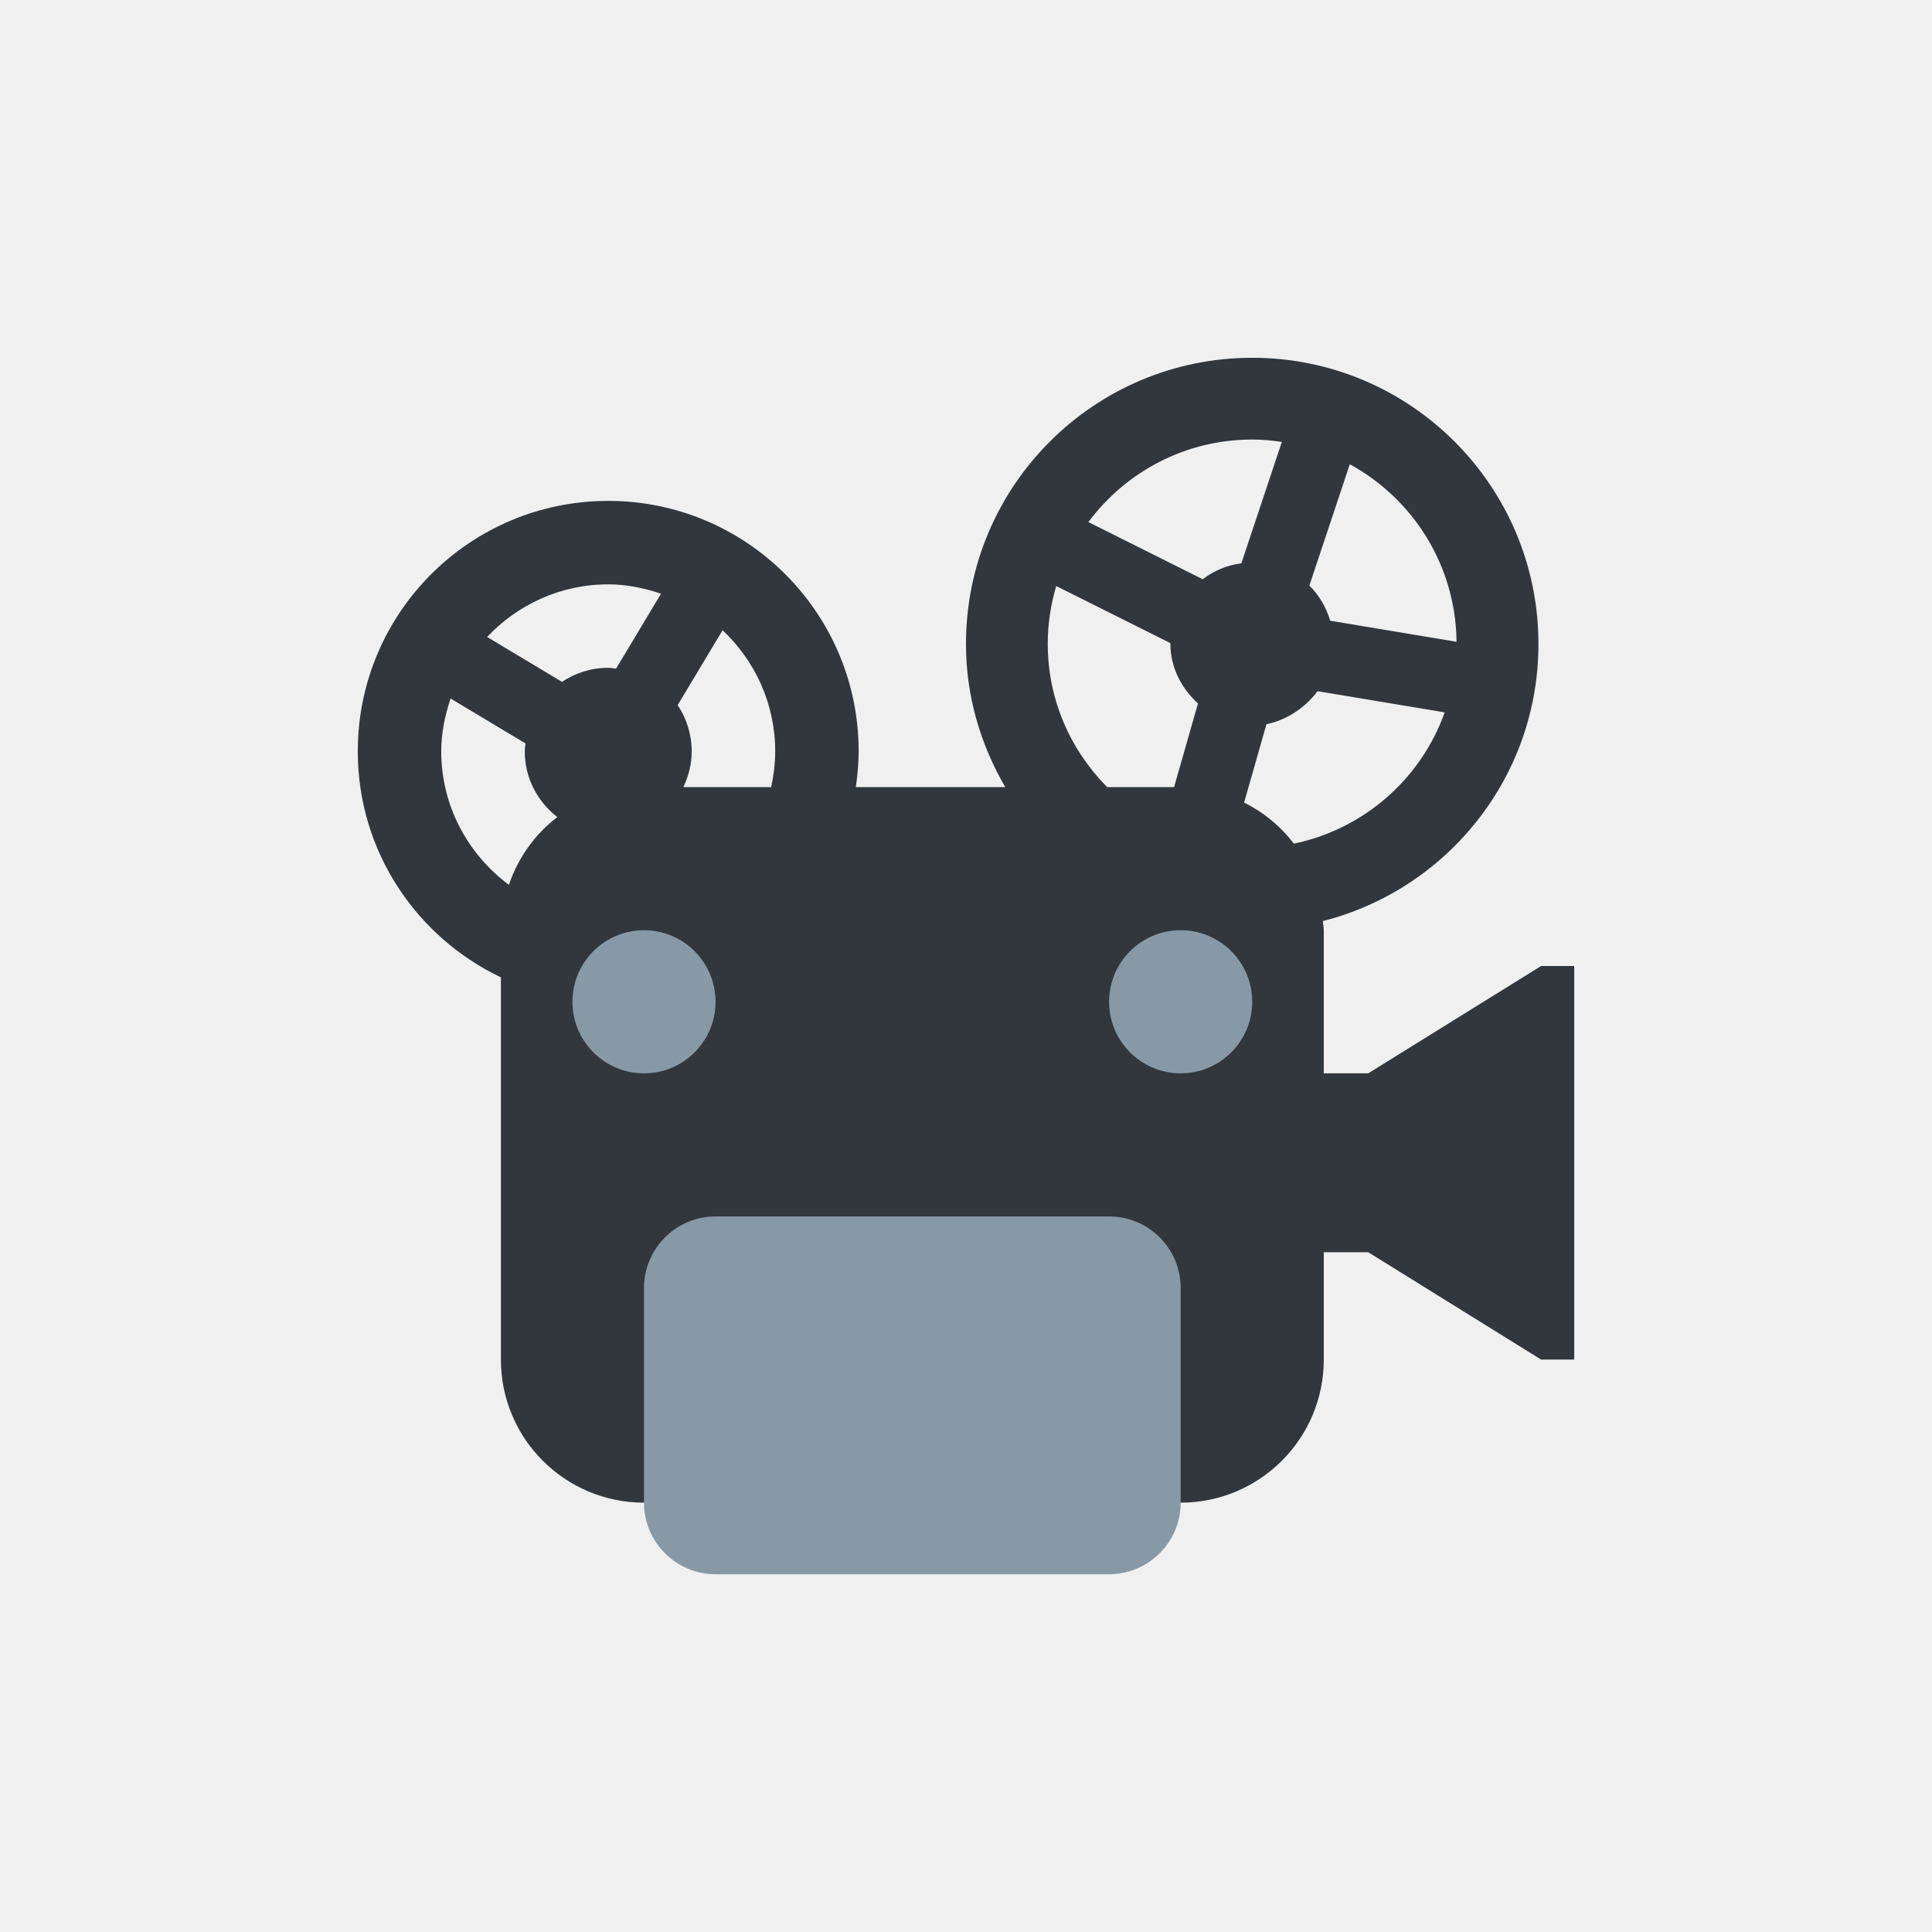
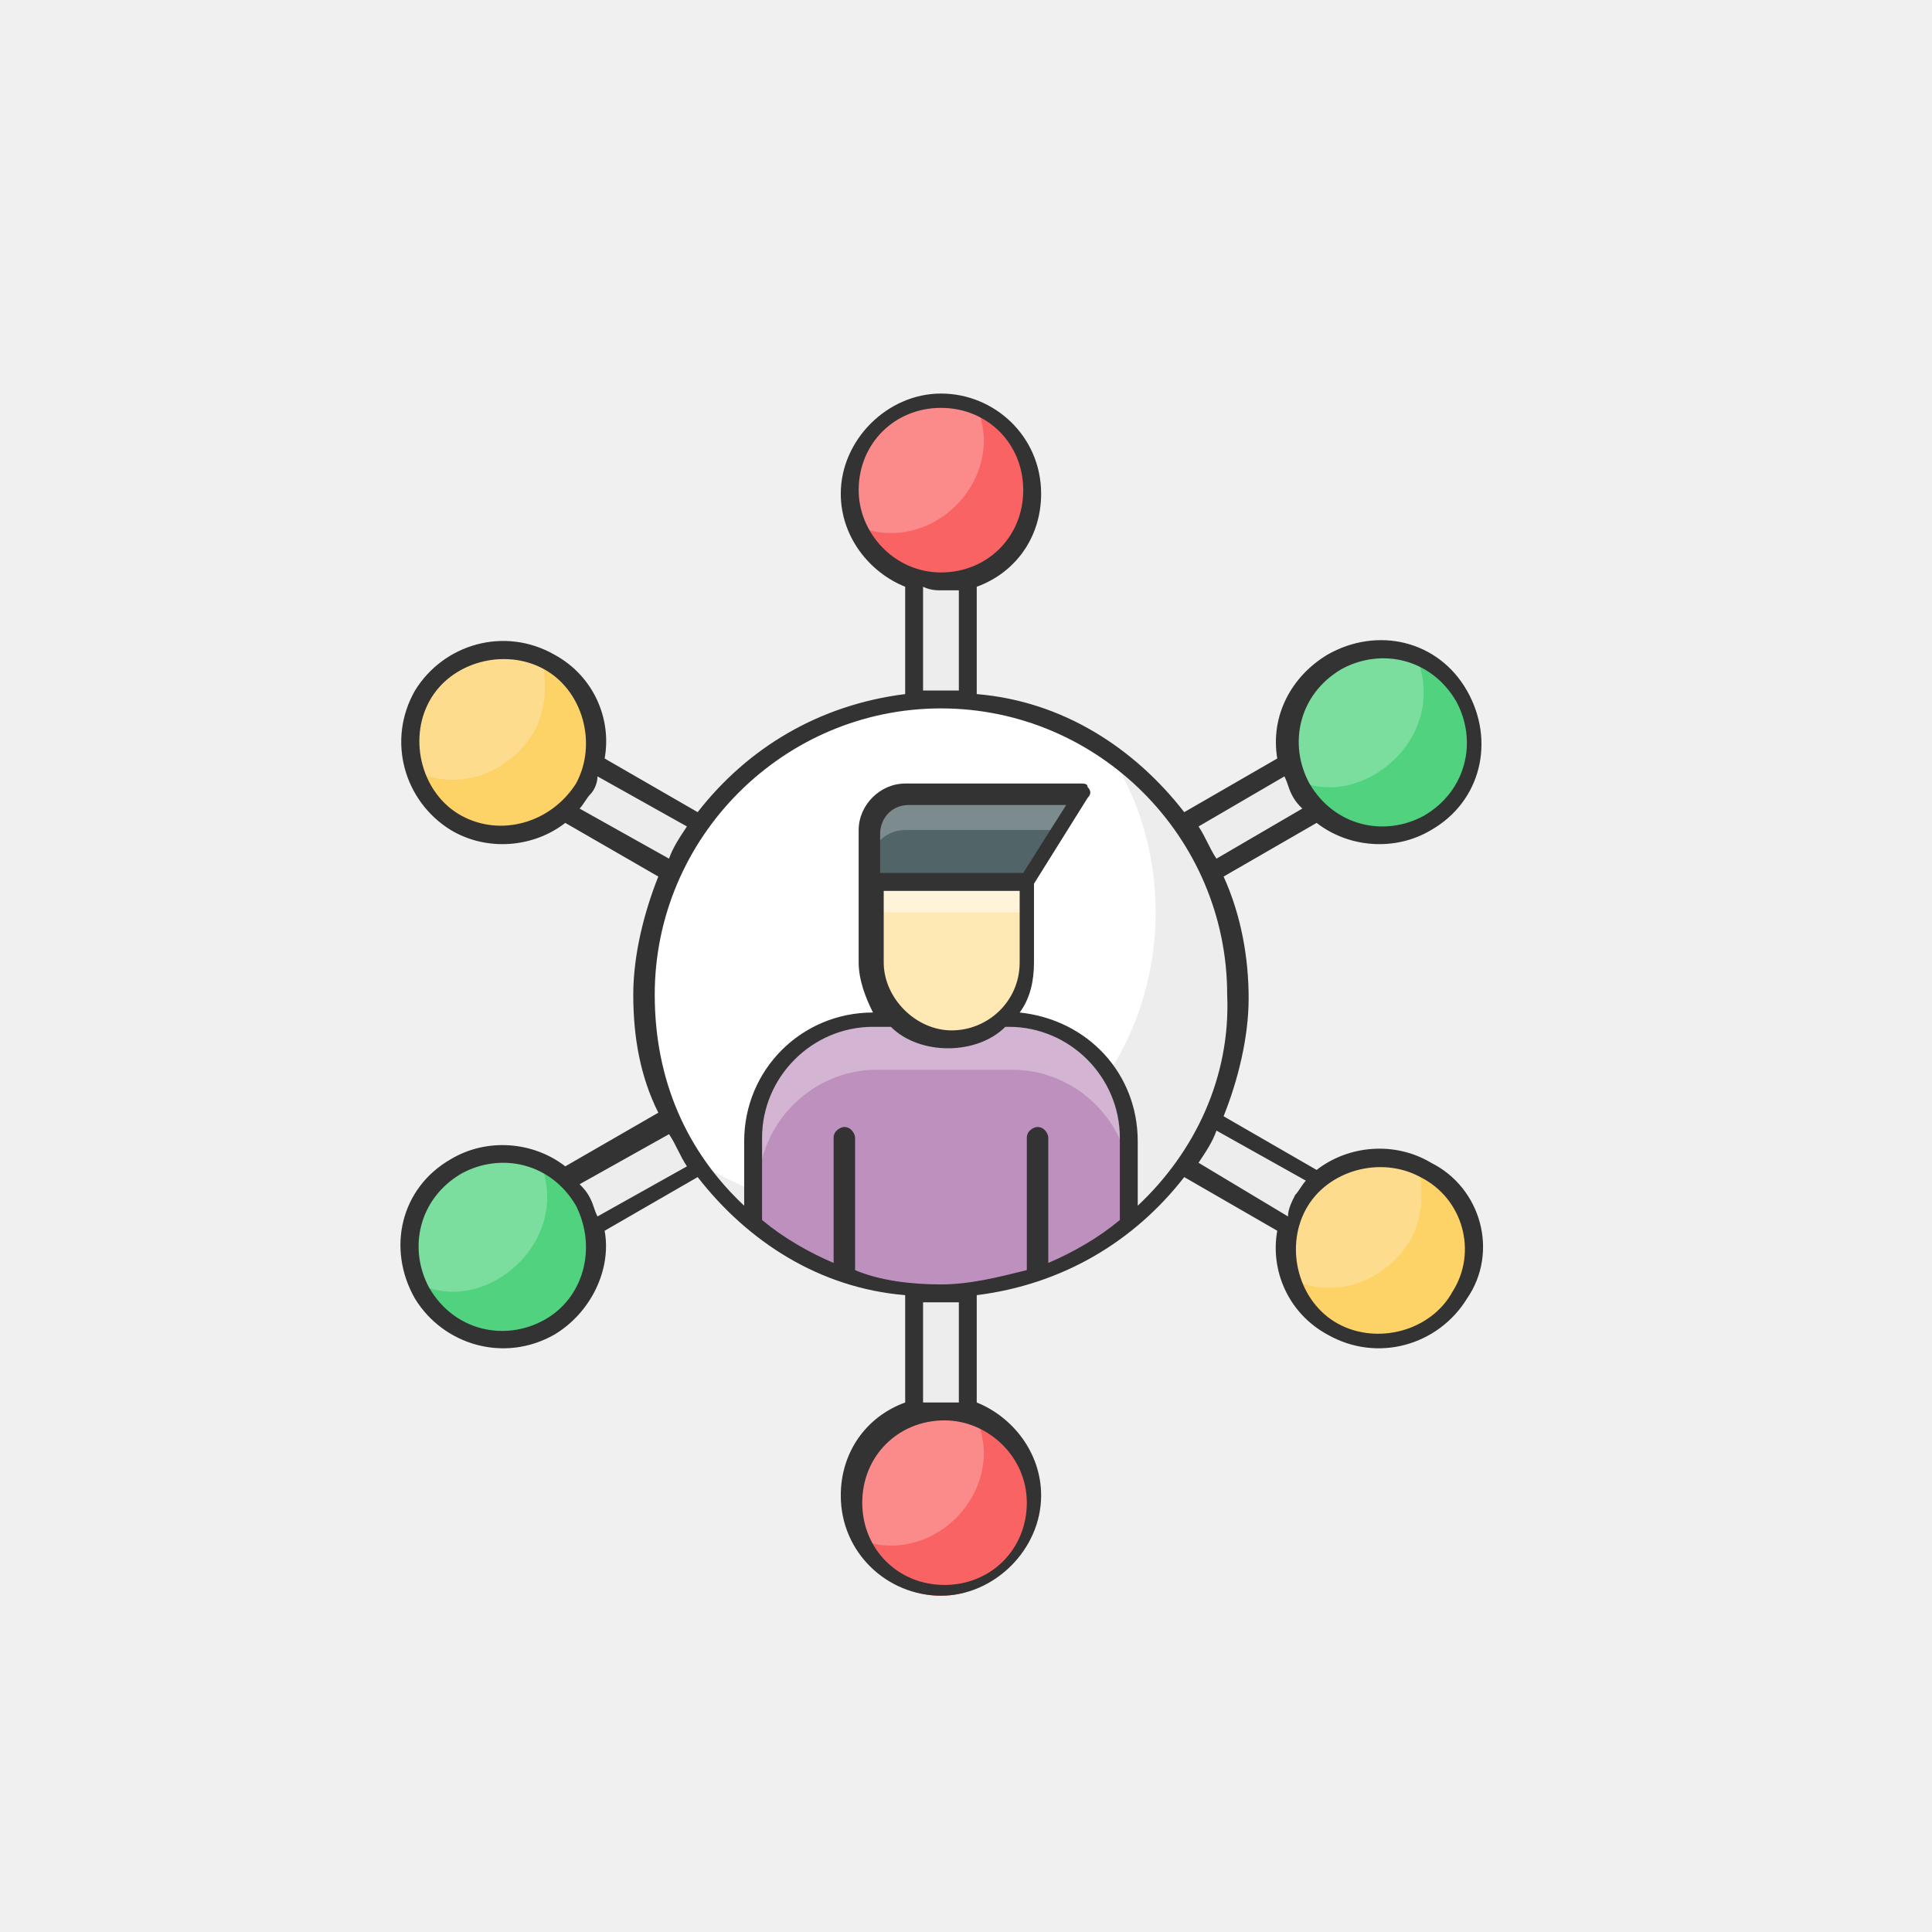
- <svg xmlns="http://www.w3.org/2000/svg" viewBox="-9 -9 54 54">
-   <path fill="#31373D" d="M34.074 18l-4.832 3H28v-4c0-.088-.02-.169-.026-.256C31.436 15.864 34 12.735 34 9c0-4.418-3.582-8-8-8s-8.001 3.582-8.001 8c0 1.463.412 2.822 1.099 4H14.92c.047-.328.08-.66.08-1 0-3.866-3.134-7-7-7-3.865 0-7 3.134-7 7 0 2.79 1.638 5.193 4 6.317V29c0 2.209 1.791 4 4 4h15c2.209 0 4-1.791 4-4v-3h1.242l4.832 3H35V18h-.926zM28.727 3.977c1.762.959 2.961 2.819 2.984 4.961L28.18 8.35c-.112-.376-.31-.715-.583-.982l1.13-3.391zm-.9 6.342l3.552.592c-.66 1.857-2.254 3.26-4.214 3.669-.37-.483-.843-.875-1.392-1.148l.625-2.19c.556-.113 1.076-.452 1.429-.923zM26 3.285c.282 0 .557.027.828.067l-1.131 3.392c-.404.054-.772.21-1.081.446L21.42 5.592c1.042-1.397 2.703-2.307 4.58-2.307zM20.285 9c0-.563.085-1.106.236-1.62l3.194 1.597-.002.023c0 .657.313 1.245.771 1.662L23.816 13h-1.871c-1.02-1.03-1.66-2.436-1.66-4zm-9.088-.385c.901.851 1.47 2.048 1.47 3.385 0 .344-.043.677-.113 1H10.1c.145-.304.233-.641.233-1 0-.478-.145-.922-.392-1.292l1.256-2.093zM8 7.333c.519 0 1.01.105 1.476.261L8.22 9.688c-.073-.007-.145-.022-.22-.022-.478 0-.922.145-1.292.392L4.615 8.803c.851-.901 2.048-1.47 3.385-1.47zM3.333 12c0-.519.105-1.01.261-1.477l2.095 1.257c-.007.073-.022.144-.022.22 0 .75.36 1.41.91 1.837-.624.479-1.097 1.134-1.353 1.895-1.141-.851-1.891-2.199-1.891-3.732z" />
-   <circle fill="#8899A6" cx="24" cy="19" r="2" />
-   <circle fill="#8899A6" cx="9" cy="19" r="2" />
-   <path fill="#8899A6" d="M24 27c0-1.104-.896-2-2-2H11c-1.104 0-2 .896-2 2v6c0 1.104.896 2 2 2h11c1.104 0 2-.896 2-2v-6z" />
+ <svg xmlns="http://www.w3.org/2000/svg" version="1.1" id="Layer_1" x="0px" y="0px" viewBox="0 0 54 54" style="enable-background:new 0 0 54 54;" xml:space="preserve">
+   <style type="text/css">
+ 	.st0{fill:#EDEDED;}
+ 	.st1{fill:#FFFFFF;}
+ 	.st2{fill:#BD90BE;}
+ 	.st3{fill:#D3B5D3;}
+ 	.st4{fill:none;stroke:#333333;stroke-width:0.133;stroke-linecap:round;stroke-linejoin:round;stroke-miterlimit:15.625;}
+ 	.st5{fill:#FEE8B3;}
+ 	.st6{fill:#FFF4D9;}
+ 	.st7{fill:#516468;}
+ 	.st8{fill:#7C8B8D;}
+ 	.st9{fill:#FB8A8A;}
+ 	.st10{fill:#FDDD8D;}
+ 	.st11{fill:#7BDE9E;}
+ 	.st12{fill:#F96363;}
+ 	.st13{fill:#FDD267;}
+ 	.st14{fill:#50D27E;}
+ 	.st15{fill:#333333;}
+ </style>
+   <g>
+     <path class="st0" d="M39.3,35.3c-0.1,0.3-0.4,0.4-0.7,0.4c-0.1,0-0.3,0-0.4-0.1l-11.1-6.4V42c0,0.4-0.3,0.8-0.8,0.8   c-0.4,0-0.8-0.3-0.8-0.8V29.2l-11.1,6.4c-0.1,0.1-0.3,0.1-0.4,0.1c-0.3,0-0.5-0.1-0.7-0.4c-0.2-0.4-0.1-0.8,0.3-1.1l11.1-6.4   l-11.1-6.4c-0.4-0.2-0.5-0.7-0.3-1.1c0.2-0.4,0.7-0.5,1.1-0.3l11.1,6.4V13.7c0-0.4,0.3-0.8,0.8-0.8c0.4,0,0.8,0.3,0.8,0.8v12.8   l11.1-6.4c0.4-0.2,0.8-0.1,1.1,0.3c0.2,0.4,0.1,0.8-0.3,1.1l-11.1,6.4L39,34.2C39.4,34.5,39.5,34.9,39.3,35.3z" />
+     <g>
+       <g>
+         <path class="st1" d="M34.6,27.8c0,4.6-3.7,8.3-8.3,8.3s-8.3-3.7-8.3-8.3s3.7-8.3,8.3-8.3S34.6,23.3,34.6,27.8z" />
+       </g>
+       <g>
+         <path class="st0" d="M34.6,27.8c0,4.6-3.7,8.3-8.3,8.3c-2.9,0-5.4-1.5-6.9-3.7c1.3,0.9,2.9,1.4,4.6,1.4c4.6,0,8.3-3.7,8.3-8.3     c0-1.7-0.5-3.3-1.4-4.6C33.2,22.4,34.6,24.9,34.6,27.8z" />
+       </g>
+       <g>
+         <g>
+           <g>
+             <path class="st2" d="M31.6,31.9v2.4c-1.4,1.2-3.2,1.9-5.2,1.9c-2,0-3.8-0.7-5.2-1.9v-2.4c0-1.8,1.5-3.3,3.3-3.3h3.8       C30.1,28.5,31.6,30,31.6,31.9z" />
+           </g>
+           <g>
+             <path class="st3" d="M31.6,31.9v1.3c0-1.8-1.5-3.3-3.3-3.3h-3.8c-1.8,0-3.3,1.5-3.3,3.3v-1.3c0-1.8,1.5-3.3,3.3-3.3h3.8       C30.1,28.5,31.6,30,31.6,31.9z" />
+           </g>
+           <g>
+             <path class="st4" d="M29.3,32.7" />
+           </g>
+         </g>
+         <g>
+           <path class="st5" d="M28.7,24.6v2.3c0,1.2-1,2.2-2.2,2.2s-2.2-1-2.2-2.2v-2.3L28.7,24.6L28.7,24.6z" />
+         </g>
+         <g>
+           <rect x="24.3" y="24.6" class="st6" width="4.4" height="0.9" />
+         </g>
+         <g>
+           <path class="st7" d="M30.2,22.2l-1.5,2.4h-4.4v-1.4c0-0.6,0.5-1,1-1H30.2z" />
+         </g>
+         <g>
+           <path class="st8" d="M30.2,22.2l-0.6,1h-4.3c-0.6,0-1,0.5-1,1v-1c0-0.6,0.5-1,1-1H30.2z" />
+         </g>
+       </g>
+     </g>
+     <g>
+       <g>
+         <g>
+           <path class="st9" d="M28.9,13.7c0,1.4-1.2,2.6-2.6,2.6c-1.4,0-2.6-1.2-2.6-2.6c0-1.4,1.2-2.6,2.6-2.6      C27.8,11.1,28.9,12.2,28.9,13.7z" />
+         </g>
+         <g>
+           <g>
+             <path class="st9" d="M28.9,42c0,1.4-1.2,2.6-2.6,2.6c-1.4,0-2.6-1.2-2.6-2.6c0-1.4,1.2-2.6,2.6-2.6       C27.8,39.4,28.9,40.6,28.9,42z" />
+           </g>
+         </g>
+       </g>
+       <g>
+         <g>
+           <path class="st10" d="M15.4,18.5c1.2,0.7,1.7,2.3,0.9,3.5S14,23.7,12.8,23c-1.2-0.7-1.7-2.3-0.9-3.5      C12.6,18.2,14.1,17.8,15.4,18.5z" />
+         </g>
+         <g>
+           <g>
+             <path class="st10" d="M39.9,32.7c1.2,0.7,1.7,2.3,0.9,3.5c-0.7,1.2-2.3,1.7-3.5,0.9c-1.2-0.7-1.7-2.3-0.9-3.5       C37.1,32.4,38.7,32,39.9,32.7z" />
+           </g>
+         </g>
+       </g>
+       <g>
+         <g>
+           <path class="st11" d="M12.8,32.7c1.2-0.7,2.8-0.3,3.5,0.9c0.7,1.2,0.3,2.8-0.9,3.5c-1.2,0.7-2.8,0.3-3.5-0.9      C11.1,35,11.6,33.4,12.8,32.7z" />
+         </g>
+         <g>
+           <g>
+             <path class="st11" d="M37.3,18.5c1.2-0.7,2.8-0.3,3.5,0.9c0.7,1.2,0.3,2.8-0.9,3.5c-1.2,0.7-2.8,0.3-3.5-0.9       C35.7,20.8,36.1,19.2,37.3,18.5z" />
+           </g>
+         </g>
+       </g>
+     </g>
+     <g>
+       <g>
+         <g>
+           <path class="st12" d="M28.9,13.7c0,1.4-1.2,2.6-2.6,2.6c-1.1,0-2-0.7-2.4-1.6c0.3,0.1,0.6,0.2,1,0.2c1.4,0,2.6-1.2,2.6-2.6      c0-0.3-0.1-0.7-0.2-1C28.3,11.6,28.9,12.6,28.9,13.7z" />
+         </g>
+         <g>
+           <g>
+             <path class="st12" d="M28.9,42c0,1.4-1.2,2.6-2.6,2.6c-1.1,0-2-0.7-2.4-1.6c0.3,0.1,0.6,0.2,1,0.2c1.4,0,2.6-1.2,2.6-2.6       c0-0.3-0.1-0.7-0.2-1C28.3,40,28.9,40.9,28.9,42z" />
+           </g>
+         </g>
+       </g>
+       <g>
+         <g>
+           <path class="st13" d="M16.3,22c-0.7,1.2-2.3,1.7-3.5,0.9c-0.5-0.3-0.9-0.8-1.1-1.3c1.2,0.5,2.5,0,3.2-1.1      c0.4-0.7,0.4-1.5,0.2-2.3c0.1,0,0.2,0.1,0.3,0.2C16.6,19.2,17,20.8,16.3,22z" />
+         </g>
+         <g>
+           <g>
+             <path class="st13" d="M40.8,36.2c-0.7,1.2-2.3,1.7-3.5,0.9c-0.5-0.3-0.9-0.8-1.1-1.3c1.2,0.5,2.5,0,3.2-1.1       c0.4-0.7,0.4-1.5,0.2-2.3c0.1,0,0.2,0.1,0.3,0.2C41.1,33.4,41.6,35,40.8,36.2z" />
+           </g>
+         </g>
+       </g>
+       <g>
+         <g>
+           <path class="st14" d="M15.4,37.1c-1.2,0.7-2.8,0.3-3.5-0.9c-0.1-0.1-0.1-0.2-0.2-0.3c0.7,0.3,1.5,0.3,2.3-0.2      c1.1-0.7,1.6-2,1.1-3.2c0.5,0.2,1,0.6,1.3,1.1C17,34.9,16.6,36.4,15.4,37.1z" />
+         </g>
+         <g>
+           <g>
+             <path class="st14" d="M39.9,23c-1.2,0.7-2.8,0.3-3.5-0.9c-0.1-0.1-0.1-0.2-0.2-0.3c0.7,0.3,1.5,0.3,2.3-0.2       c1.1-0.7,1.6-2,1.1-3.2c0.5,0.2,1,0.6,1.3,1.1C41.6,20.7,41.1,22.3,39.9,23z" />
+           </g>
+         </g>
+       </g>
+     </g>
+     <path class="st15" d="M40,32.5c-1-0.6-2.3-0.5-3.2,0.2l-2.6-1.5c0.4-1,0.7-2.2,0.7-3.3s-0.2-2.3-0.7-3.4l2.6-1.5   c0.9,0.7,2.2,0.8,3.2,0.2c1.4-0.8,1.8-2.5,1-3.9c-0.8-1.4-2.5-1.8-3.9-1c-1,0.6-1.6,1.7-1.4,2.9l-2.6,1.5c-1.4-1.8-3.4-3.1-5.8-3.3   v-3c1.1-0.4,1.8-1.4,1.8-2.6c0-1.6-1.3-2.8-2.8-2.8s-2.8,1.3-2.8,2.8c0,1.2,0.8,2.2,1.8,2.6v3c-2.4,0.3-4.4,1.5-5.8,3.3l-2.6-1.5   c0.2-1.1-0.3-2.3-1.4-2.9c-1.4-0.8-3.1-0.3-3.9,1c-0.8,1.4-0.3,3.1,1,3.9c1,0.6,2.3,0.5,3.2-0.2l2.6,1.5c-0.4,1-0.7,2.2-0.7,3.3   c0,1.2,0.2,2.3,0.7,3.3l-2.6,1.5c-0.9-0.7-2.2-0.8-3.2-0.2c-1.4,0.8-1.8,2.5-1,3.9c0.8,1.3,2.5,1.8,3.9,1c1-0.6,1.6-1.8,1.4-2.9   l2.6-1.5c1.4,1.8,3.4,3.1,5.8,3.3v3c-1.1,0.4-1.8,1.4-1.8,2.6c0,1.6,1.3,2.8,2.8,2.8s2.8-1.3,2.8-2.8c0-1.2-0.8-2.2-1.8-2.6v-3   c2.4-0.3,4.4-1.5,5.8-3.3l2.6,1.5c-0.2,1.1,0.3,2.3,1.4,2.9c1.4,0.8,3.1,0.3,3.9-1C41.9,35,41.4,33.2,40,32.5z M37.5,18.7   c1.1-0.6,2.5-0.3,3.2,0.9c0.6,1.1,0.3,2.5-0.9,3.2c-1.1,0.6-2.5,0.3-3.2-0.9C36,20.8,36.3,19.4,37.5,18.7z M35.9,21.7   c0.1,0.2,0.1,0.3,0.2,0.5c0.1,0.2,0.2,0.3,0.3,0.4L34,24c-0.2-0.3-0.3-0.6-0.5-0.9L35.9,21.7z M24,13.7c0-1.3,1-2.3,2.3-2.3   c1.3,0,2.3,1,2.3,2.3s-1,2.3-2.3,2.3S24,14.9,24,13.7z M26.3,16.5c0.2,0,0.3,0,0.5,0v2.8c-0.2,0-0.3,0-0.5,0c-0.2,0-0.3,0-0.5,0   v-2.9C26,16.5,26.2,16.5,26.3,16.5z M12.9,22.8c-1.1-0.6-1.5-2.1-0.9-3.2c0.6-1.1,2.1-1.5,3.2-0.9c1.1,0.6,1.5,2.1,0.9,3.2   C15.4,23,14,23.4,12.9,22.8z M16.2,22.6c0.1-0.1,0.2-0.3,0.3-0.4s0.2-0.3,0.2-0.5l2.5,1.4c-0.2,0.3-0.4,0.6-0.5,0.9L16.2,22.6z    M15.2,36.9c-1.1,0.6-2.5,0.3-3.2-0.9c-0.6-1.1-0.3-2.5,0.9-3.2c1.1-0.6,2.5-0.3,3.2,0.9C16.7,34.9,16.3,36.3,15.2,36.9z M16.7,34   c-0.1-0.2-0.1-0.3-0.2-0.5c-0.1-0.2-0.2-0.3-0.3-0.4l2.5-1.4c0.2,0.3,0.3,0.6,0.5,0.9L16.7,34z M28.7,42c0,1.3-1,2.3-2.3,2.3   c-1.3,0-2.3-1-2.3-2.3s1-2.3,2.3-2.3C27.6,39.7,28.7,40.7,28.7,42z M26.3,39.2c-0.2,0-0.4,0-0.5,0v-2.8c0.2,0,0.3,0,0.5,0   s0.3,0,0.5,0v2.8C26.7,39.2,26.5,39.2,26.3,39.2z M31.3,34.1c-0.6,0.5-1.3,0.9-2,1.2v-3.5c0-0.1-0.1-0.3-0.3-0.3   c-0.1,0-0.3,0.1-0.3,0.3v3.7c-0.8,0.2-1.6,0.4-2.4,0.4s-1.7-0.1-2.4-0.4v-3.7c0-0.1-0.1-0.3-0.3-0.3c-0.1,0-0.3,0.1-0.3,0.3v3.5   c-0.7-0.3-1.4-0.7-2-1.2v-2.3c0-1.7,1.4-3.1,3.1-3.1h0.5c0.4,0.4,1,0.6,1.6,0.6c0.6,0,1.2-0.2,1.6-0.6h0.1c1.7,0,3.1,1.4,3.1,3.1   L31.3,34.1L31.3,34.1z M28.5,24.9v2c0,1.1-0.9,1.9-1.9,1.9s-1.9-0.9-1.9-1.9v-2H28.5z M24.6,24.4v-1.1c0-0.4,0.3-0.8,0.8-0.8h4.4   l-1.2,1.9H24.6z M31.8,33.7v-1.8c0-1.9-1.4-3.4-3.3-3.6c0.3-0.4,0.4-0.9,0.4-1.4v-2.2l1.5-2.4c0.1-0.1,0.1-0.2,0-0.3   c0-0.1-0.1-0.1-0.2-0.1h-4.9c-0.7,0-1.3,0.6-1.3,1.3v3.7c0,0.5,0.2,1,0.4,1.4h0c-2,0-3.6,1.6-3.6,3.6v1.8c-1.6-1.5-2.5-3.5-2.5-5.9   c0-4.4,3.6-8,8-8s8,3.6,8,8C34.4,30.1,33.4,32.2,31.8,33.7z M33.5,32.5c0.2-0.3,0.4-0.6,0.5-0.9l2.5,1.4c-0.1,0.1-0.2,0.3-0.3,0.4   C36.1,33.6,36,33.8,36,34L33.5,32.5z M40.6,36.1c-0.6,1.1-2.1,1.5-3.2,0.9c-1.1-0.6-1.5-2.1-0.9-3.2s2.1-1.5,3.2-0.9   C40.9,33.5,41.3,35,40.6,36.1z" />
+   </g>
</svg>
